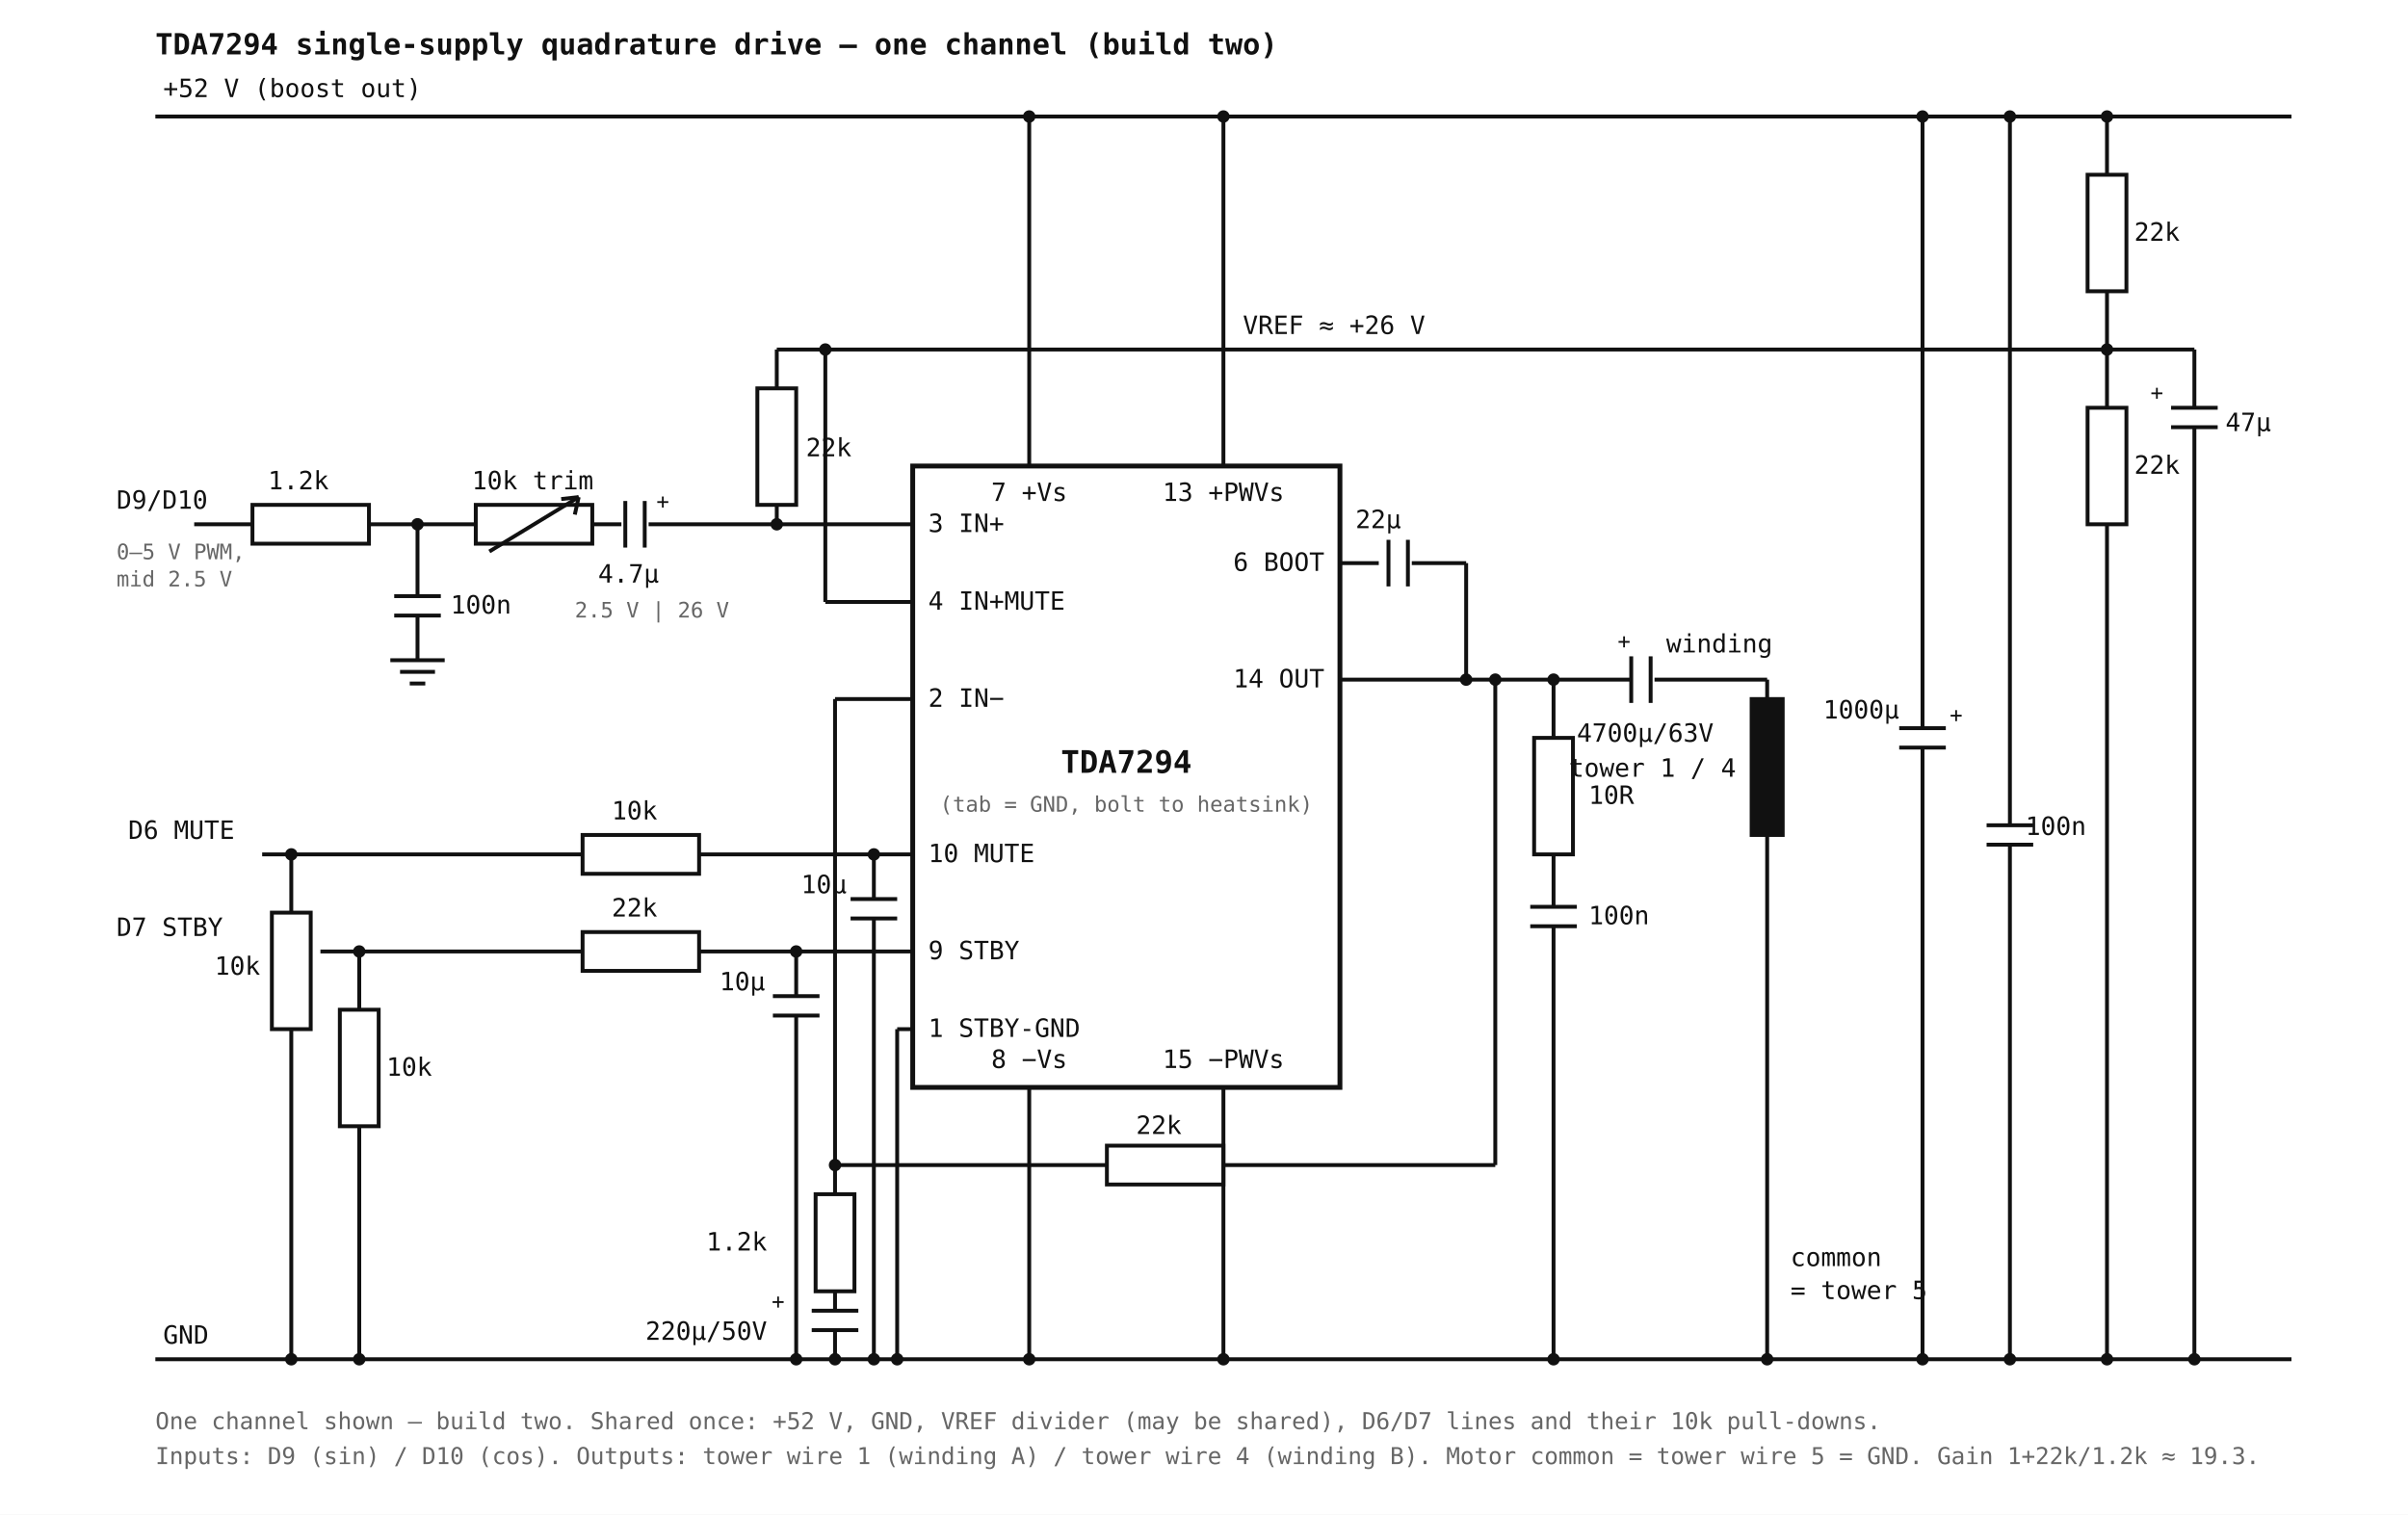
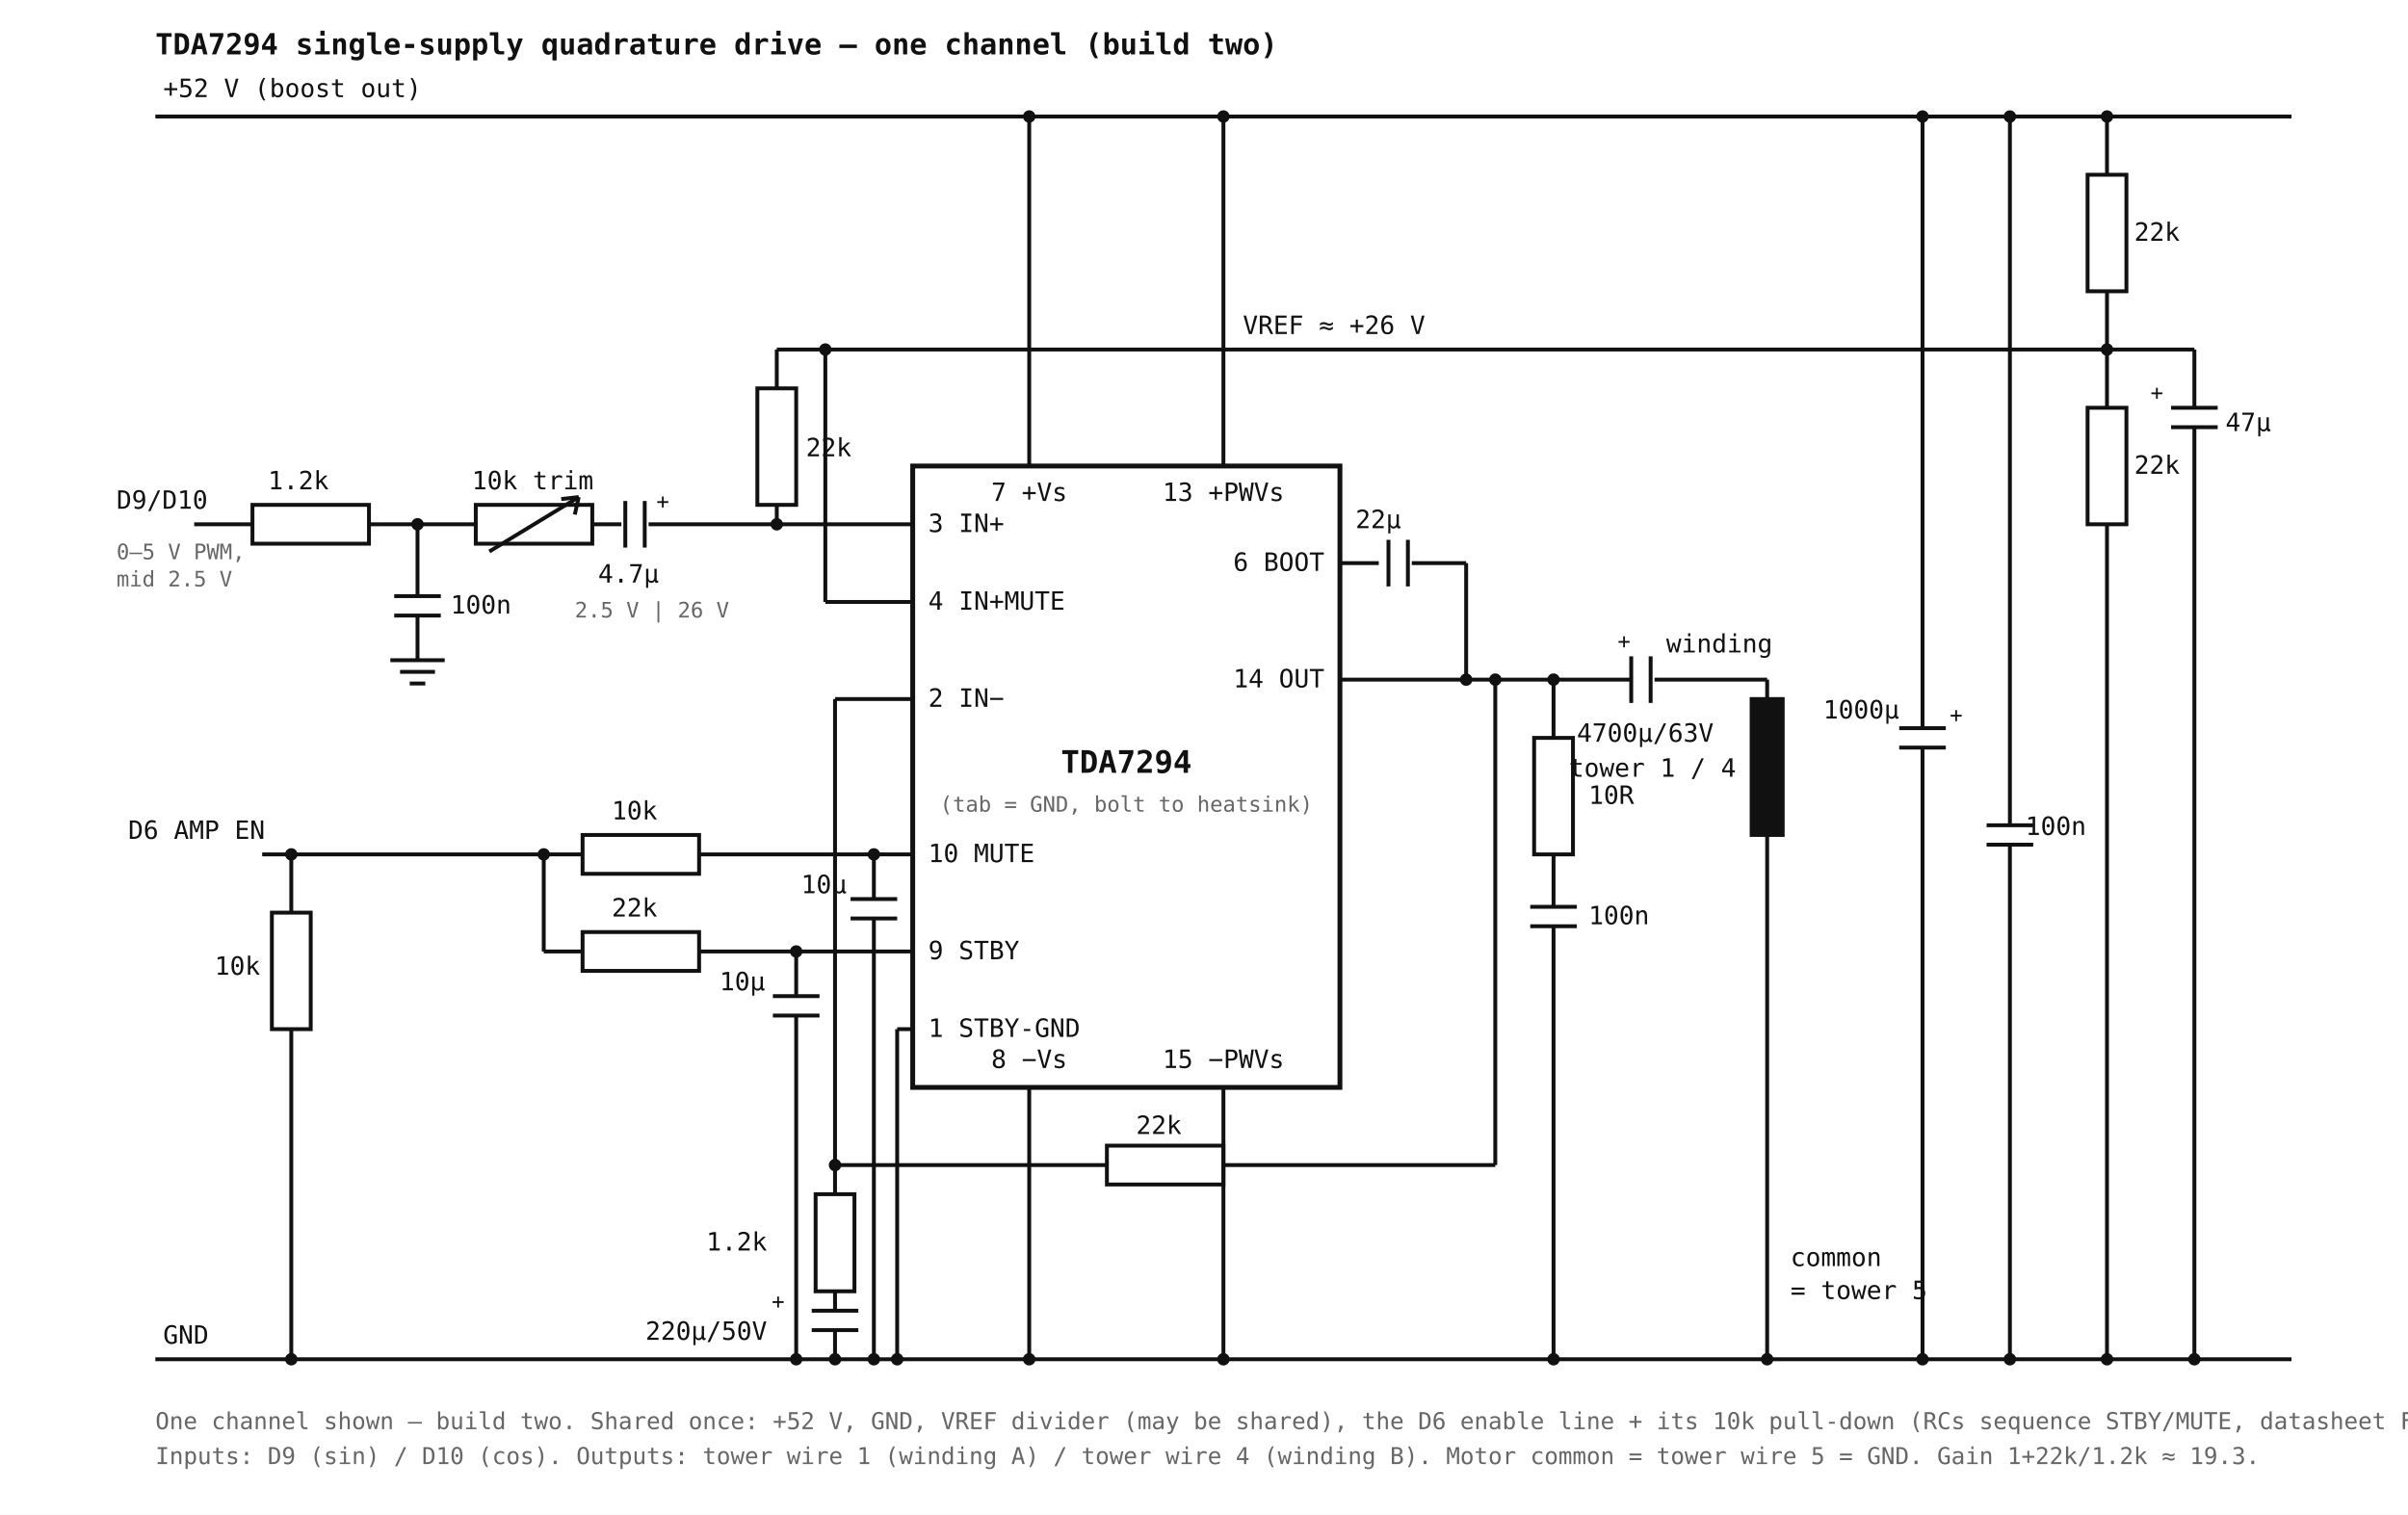
<svg xmlns="http://www.w3.org/2000/svg" viewBox="0 0 1240 780" font-family="ui-monospace, Menlo, Consolas, monospace" font-size="13">
  <rect width="1240" height="780" fill="#ffffff" />
  <text x="80" y="28" font-size="15" font-weight="bold" fill="#111">TDA7294 single-supply quadrature drive — one channel (build two)</text>
  <g stroke="#111" stroke-width="2" fill="none">
    <line stroke="#111" stroke-width="2" x1="80" y1="60" x2="1180" y2="60" />
    <line stroke="#111" stroke-width="2" x1="80" y1="700" x2="1180" y2="700" />
  </g>
  <text x="84" y="50" fill="#111">+52 V (boost out)</text>
  <text x="84" y="692" fill="#111">GND</text>
  <rect x="470" y="240" width="220" height="320" fill="none" stroke="#111" stroke-width="2.5" />
  <text x="580" y="398" text-anchor="middle" font-size="16" font-weight="bold" fill="#111">TDA7294</text>
  <text x="580" y="418" text-anchor="middle" font-size="11" fill="#666">(tab = GND, bolt to heatsink)</text>
  <g fill="#111">
    <text x="478" y="274">3 IN+</text>
    <text x="478" y="314">4 IN+MUTE</text>
    <text x="478" y="364">2 IN−</text>
    <text x="478" y="444">10 MUTE</text>
    <text x="478" y="494">9 STBY</text>
    <text x="478" y="534">1 STBY-GND</text>
    <text x="682" y="294" text-anchor="end">6 BOOT</text>
    <text x="682" y="354" text-anchor="end">14 OUT</text>
    <text x="530" y="258" text-anchor="middle">7 +Vs</text>
    <text x="630" y="258" text-anchor="middle">13 +PWVs</text>
    <text x="530" y="550" text-anchor="middle">8 −Vs</text>
    <text x="630" y="550" text-anchor="middle">15 −PWVs</text>
  </g>
  <g stroke="#111" stroke-width="2" fill="none">
    <line stroke="#111" stroke-width="2" x1="530" y1="240" x2="530" y2="60" />
    <line stroke="#111" stroke-width="2" x1="630" y1="240" x2="630" y2="60" />
    <line stroke="#111" stroke-width="2" x1="530" y1="560" x2="530" y2="700" />
    <line stroke="#111" stroke-width="2" x1="630" y1="560" x2="630" y2="700" />
  </g>
  <text x="60" y="262" fill="#111">D9/D10</text>
  <text x="60" y="288" font-size="11" fill="#666">0–5 V PWM,</text>
  <text x="60" y="302" font-size="11" fill="#666">mid 2.5 V</text>
  <g stroke="#111" stroke-width="2" fill="none">
    <line stroke="#111" stroke-width="2" x1="100" y1="270" x2="130" y2="270" />
    <rect stroke="#111" stroke-width="2" fill="none" x="130" y="260" width="60" height="20" />
    <line stroke="#111" stroke-width="2" x1="190" y1="270" x2="245" y2="270" />
    <rect stroke="#111" stroke-width="2" fill="none" x="245" y="260" width="60" height="20" />
    <line stroke="#111" stroke-width="2" x1="252" y1="284" x2="298" y2="256" />
    <line stroke="#111" stroke-width="2" x1="298" y1="256" x2="289" y2="257" />
    <line stroke="#111" stroke-width="2" x1="298" y1="256" x2="296" y2="265" />
    <line stroke="#111" stroke-width="2" x1="305" y1="270" x2="320" y2="270" />
    <line stroke="#111" stroke-width="2" x1="322" y1="258" x2="322" y2="282" />
    <line stroke="#111" stroke-width="2" x1="332" y1="258" x2="332" y2="282" />
    <line stroke="#111" stroke-width="2" x1="334" y1="270" x2="470" y2="270" />
  </g>
  <text x="138" y="252" fill="#111">1.2k</text>
  <text x="243" y="252" fill="#111">10k trim</text>
  <text x="338" y="262" fill="#111" font-size="11">+</text>
  <text x="308" y="300" fill="#111">4.7µ</text>
  <text x="296" y="318" font-size="11" fill="#666">2.5 V | 26 V</text>
  <g stroke="#111" stroke-width="2" fill="none">
    <line stroke="#111" stroke-width="2" x1="215" y1="270" x2="215" y2="307" />
    <line stroke="#111" stroke-width="2" x1="203" y1="307" x2="227" y2="307" />
    <line stroke="#111" stroke-width="2" x1="203" y1="317" x2="227" y2="317" />
    <line stroke="#111" stroke-width="2" x1="215" y1="317" x2="215" y2="340" />
    <line stroke="#111" stroke-width="2" x1="201" y1="340" x2="229" y2="340" />
    <line stroke="#111" stroke-width="2" x1="206" y1="346" x2="224" y2="346" />
    <line stroke="#111" stroke-width="2" x1="211" y1="352" x2="219" y2="352" />
  </g>
  <text x="232" y="316" fill="#111">100n</text>
  <g stroke="#111" stroke-width="2" fill="none">
    <line stroke="#111" stroke-width="2" x1="400" y1="270" x2="400" y2="260" />
    <rect stroke="#111" stroke-width="2" fill="none" x="390" y="200" width="20" height="60" />
    <line stroke="#111" stroke-width="2" x1="400" y1="200" x2="400" y2="180" />
  </g>
  <text x="415" y="235" fill="#111">22k</text>
  <g stroke="#111" stroke-width="2" fill="none">
    <line stroke="#111" stroke-width="2" x1="400" y1="180" x2="1130" y2="180" />
    <line stroke="#111" stroke-width="2" x1="470" y1="310" x2="425" y2="310" />
    <line stroke="#111" stroke-width="2" x1="425" y1="310" x2="425" y2="180" />
  </g>
  <text x="640" y="172" fill="#111">VREF ≈ +26 V</text>
  <g stroke="#111" stroke-width="2" fill="none">
    <line stroke="#111" stroke-width="2" x1="470" y1="360" x2="430" y2="360" />
    <line stroke="#111" stroke-width="2" x1="430" y1="360" x2="430" y2="600" />
    <line stroke="#111" stroke-width="2" x1="430" y1="600" x2="570" y2="600" />
    <rect stroke="#111" stroke-width="2" fill="none" x="570" y="590" width="60" height="20" />
    <line stroke="#111" stroke-width="2" x1="630" y1="600" x2="770" y2="600" />
    <line stroke="#111" stroke-width="2" x1="770" y1="600" x2="770" y2="350" />
  </g>
  <text x="585" y="584" fill="#111">22k</text>
  <g stroke="#111" stroke-width="2" fill="none">
    <rect stroke="#111" stroke-width="2" fill="none" x="420" y="615" width="20" height="50" />
    <line stroke="#111" stroke-width="2" x1="430" y1="600" x2="430" y2="615" />
    <line stroke="#111" stroke-width="2" x1="430" y1="665" x2="430" y2="675" />
    <line stroke="#111" stroke-width="2" x1="418" y1="675" x2="442" y2="675" />
    <line stroke="#111" stroke-width="2" x1="418" y1="685" x2="442" y2="685" />
    <line stroke="#111" stroke-width="2" x1="430" y1="685" x2="430" y2="700" />
  </g>
  <text x="395" y="644" text-anchor="end" fill="#111">1.2k</text>
  <text x="404" y="674" text-anchor="end" fill="#111" font-size="11">+</text>
  <text x="395" y="690" text-anchor="end" fill="#111">220µ/50V</text>
  <g stroke="#111" stroke-width="2" fill="none">
    <line stroke="#111" stroke-width="2" x1="690" y1="290" x2="710" y2="290" />
    <line stroke="#111" stroke-width="2" x1="715" y1="278" x2="715" y2="302" />
    <line stroke="#111" stroke-width="2" x1="725" y1="278" x2="725" y2="302" />
    <line stroke="#111" stroke-width="2" x1="727" y1="290" x2="755" y2="290" />
    <line stroke="#111" stroke-width="2" x1="755" y1="290" x2="755" y2="350" />
  </g>
  <text x="698" y="272" fill="#111">22µ</text>
  <g stroke="#111" stroke-width="2" fill="none">
    <line stroke="#111" stroke-width="2" x1="690" y1="350" x2="840" y2="350" />
    <line stroke="#111" stroke-width="2" x1="840" y1="338" x2="840" y2="362" />
    <line stroke="#111" stroke-width="2" x1="850" y1="338" x2="850" y2="362" />
    <line stroke="#111" stroke-width="2" x1="852" y1="350" x2="910" y2="350" />
    <line stroke="#111" stroke-width="2" x1="910" y1="350" x2="910" y2="360" />
    <rect x="902" y="360" width="16" height="70" fill="#111" />
    <line stroke="#111" stroke-width="2" x1="910" y1="430" x2="910" y2="700" />
  </g>
  <text x="833" y="334" fill="#111" font-size="11">+</text>
  <text x="858" y="336" fill="#111">winding</text>
  <text x="894" y="400" text-anchor="end" fill="#111">tower 1 / 4</text>
  <text x="922" y="652" fill="#111">common</text>
  <text x="922" y="669" fill="#111">= tower 5</text>
  <text x="812" y="382" fill="#111">4700µ/63V</text>
  <g stroke="#111" stroke-width="2" fill="none">
    <line stroke="#111" stroke-width="2" x1="800" y1="350" x2="800" y2="380" />
    <rect stroke="#111" stroke-width="2" fill="none" x="790" y="380" width="20" height="60" />
    <line stroke="#111" stroke-width="2" x1="800" y1="440" x2="800" y2="467" />
    <line stroke="#111" stroke-width="2" x1="788" y1="467" x2="812" y2="467" />
    <line stroke="#111" stroke-width="2" x1="788" y1="477" x2="812" y2="477" />
    <line stroke="#111" stroke-width="2" x1="800" y1="477" x2="800" y2="700" />
  </g>
  <text x="818" y="414" fill="#111">10R</text>
  <text x="818" y="476" fill="#111">100n</text>
-   <text x="66" y="432" fill="#111">D6 MUTE</text>
+   <text x="66" y="432" fill="#111">D6 AMP EN</text>
  <g stroke="#111" stroke-width="2" fill="none">
    <line stroke="#111" stroke-width="2" x1="135" y1="440" x2="300" y2="440" />
    <rect stroke="#111" stroke-width="2" fill="none" x="300" y="430" width="60" height="20" />
    <line stroke="#111" stroke-width="2" x1="360" y1="440" x2="470" y2="440" />
    <line stroke="#111" stroke-width="2" x1="450" y1="440" x2="450" y2="463" />
    <line stroke="#111" stroke-width="2" x1="438" y1="463" x2="462" y2="463" />
    <line stroke="#111" stroke-width="2" x1="438" y1="473" x2="462" y2="473" />
    <line stroke="#111" stroke-width="2" x1="450" y1="473" x2="450" y2="700" />
  </g>
  <text x="315" y="422" fill="#111">10k</text>
  <text x="436" y="460" text-anchor="end" fill="#111">10µ</text>
  <g stroke="#111" stroke-width="2" fill="none">
    <line stroke="#111" stroke-width="2" x1="150" y1="440" x2="150" y2="470" />
    <rect stroke="#111" stroke-width="2" fill="none" x="140" y="470" width="20" height="60" />
    <line stroke="#111" stroke-width="2" x1="150" y1="530" x2="150" y2="700" />
  </g>
  <text x="134" y="502" text-anchor="end" fill="#111">10k</text>
-   <text x="60" y="482" fill="#111">D7 STBY</text>
-   <g stroke="#111" stroke-width="2" fill="none">
-     <line stroke="#111" stroke-width="2" x1="165" y1="490" x2="300" y2="490" />
+   <g stroke="#111" stroke-width="2" fill="none">
    <rect stroke="#111" stroke-width="2" fill="none" x="300" y="480" width="60" height="20" />
    <line stroke="#111" stroke-width="2" x1="360" y1="490" x2="470" y2="490" />
    <line stroke="#111" stroke-width="2" x1="410" y1="490" x2="410" y2="513" />
    <line stroke="#111" stroke-width="2" x1="398" y1="513" x2="422" y2="513" />
    <line stroke="#111" stroke-width="2" x1="398" y1="523" x2="422" y2="523" />
    <line stroke="#111" stroke-width="2" x1="410" y1="523" x2="410" y2="700" />
  </g>
+   <g stroke="#111" stroke-width="2" fill="none">
+     <line x1="280" y1="440" x2="280" y2="490" />
+     <line x1="280" y1="490" x2="300" y2="490" />
+   </g>
  <text x="315" y="472" fill="#111">22k</text>
  <text x="394" y="510" text-anchor="end" fill="#111">10µ</text>
  <g stroke="#111" stroke-width="2" fill="none">
-     <line stroke="#111" stroke-width="2" x1="185" y1="490" x2="185" y2="520" />
-     <rect stroke="#111" stroke-width="2" fill="none" x="175" y="520" width="20" height="60" />
-     <line stroke="#111" stroke-width="2" x1="185" y1="580" x2="185" y2="700" />
-   </g>
-   <text x="199" y="554" fill="#111">10k</text>
+   </g>
  <g stroke="#111" stroke-width="2" fill="none">
    <line stroke="#111" stroke-width="2" x1="470" y1="530" x2="462" y2="530" />
    <line stroke="#111" stroke-width="2" x1="462" y1="530" x2="462" y2="700" />
  </g>
  <g stroke="#111" stroke-width="2" fill="none">
    <line stroke="#111" stroke-width="2" x1="990" y1="60" x2="990" y2="375" />
    <line stroke="#111" stroke-width="2" x1="978" y1="375" x2="1002" y2="375" />
    <line stroke="#111" stroke-width="2" x1="978" y1="385" x2="1002" y2="385" />
    <line stroke="#111" stroke-width="2" x1="990" y1="385" x2="990" y2="700" />
    <line stroke="#111" stroke-width="2" x1="1035" y1="60" x2="1035" y2="425" />
    <line stroke="#111" stroke-width="2" x1="1023" y1="425" x2="1047" y2="425" />
    <line stroke="#111" stroke-width="2" x1="1023" y1="435" x2="1047" y2="435" />
    <line stroke="#111" stroke-width="2" x1="1035" y1="435" x2="1035" y2="700" />
  </g>
  <text x="978" y="370" text-anchor="end" fill="#111">1000µ</text>
  <text x="1004" y="372" fill="#111" font-size="11">+</text>
  <text x="1043" y="430" fill="#111">100n</text>
  <g stroke="#111" stroke-width="2" fill="none">
    <line stroke="#111" stroke-width="2" x1="1085" y1="60" x2="1085" y2="90" />
    <rect stroke="#111" stroke-width="2" fill="none" x="1075" y="90" width="20" height="60" />
    <line stroke="#111" stroke-width="2" x1="1085" y1="150" x2="1085" y2="180" />
    <rect stroke="#111" stroke-width="2" fill="none" x="1075" y="210" width="20" height="60" />
    <line stroke="#111" stroke-width="2" x1="1085" y1="180" x2="1085" y2="210" />
    <line stroke="#111" stroke-width="2" x1="1085" y1="270" x2="1085" y2="700" />
  </g>
  <text x="1099" y="124" fill="#111">22k</text>
  <text x="1099" y="244" fill="#111">22k</text>
  <g stroke="#111" stroke-width="2" fill="none">
    <line stroke="#111" stroke-width="2" x1="1130" y1="180" x2="1130" y2="210" />
    <line stroke="#111" stroke-width="2" x1="1118" y1="210" x2="1142" y2="210" />
    <line stroke="#111" stroke-width="2" x1="1118" y1="220" x2="1142" y2="220" />
    <line stroke="#111" stroke-width="2" x1="1130" y1="220" x2="1130" y2="700" />
  </g>
  <text x="1114" y="206" text-anchor="end" fill="#111" font-size="11">+</text>
  <text x="1146" y="222" fill="#111">47µ</text>
  <g fill="#111">
    <circle cx="215" cy="270" r="3.2" />
    <circle cx="400" cy="270" r="3.2" />
    <circle cx="425" cy="180" r="3.2" />
    <circle cx="1085" cy="180" r="3.2" />
    <circle cx="430" cy="600" r="3.2" />
    <circle cx="755" cy="350" r="3.2" />
    <circle cx="770" cy="350" r="3.2" />
    <circle cx="800" cy="350" r="3.2" />
    <circle cx="150" cy="440" r="3.2" />
+     <circle cx="280" cy="440" r="3.2" />
    <circle cx="450" cy="440" r="3.2" />
-     <circle cx="185" cy="490" r="3.2" />
    <circle cx="410" cy="490" r="3.2" />
    <circle cx="530" cy="60" r="3.2" />
    <circle cx="630" cy="60" r="3.2" />
    <circle cx="990" cy="60" r="3.2" />
    <circle cx="1035" cy="60" r="3.2" />
    <circle cx="1085" cy="60" r="3.2" />
    <circle cx="150" cy="700" r="3.2" />
-     <circle cx="185" cy="700" r="3.2" />
    <circle cx="410" cy="700" r="3.2" />
    <circle cx="430" cy="700" r="3.2" />
    <circle cx="450" cy="700" r="3.2" />
    <circle cx="462" cy="700" r="3.2" />
    <circle cx="530" cy="700" r="3.2" />
    <circle cx="630" cy="700" r="3.2" />
    <circle cx="800" cy="700" r="3.2" />
    <circle cx="910" cy="700" r="3.2" />
    <circle cx="990" cy="700" r="3.2" />
    <circle cx="1035" cy="700" r="3.2" />
    <circle cx="1085" cy="700" r="3.2" />
    <circle cx="1130" cy="700" r="3.2" />
  </g>
-   <text x="80" y="736" font-size="12" fill="#666">One channel shown — build two. Shared once: +52 V, GND, VREF divider (may be shared), D6/D7 lines and their 10k pull-downs.</text>
+   <text x="80" y="736" font-size="12" fill="#666">One channel shown — build two. Shared once: +52 V, GND, VREF divider (may be shared), the D6 enable line + its 10k pull-down (RCs sequence STBY/MUTE, datasheet Fig. 17).</text>
  <text x="80" y="754" font-size="12" fill="#666">Inputs: D9 (sin) / D10 (cos). Outputs: tower wire 1 (winding A) / tower wire 4 (winding B). Motor common = tower wire 5 = GND. Gain 1+22k/1.2k ≈ 19.3.</text>
</svg>
